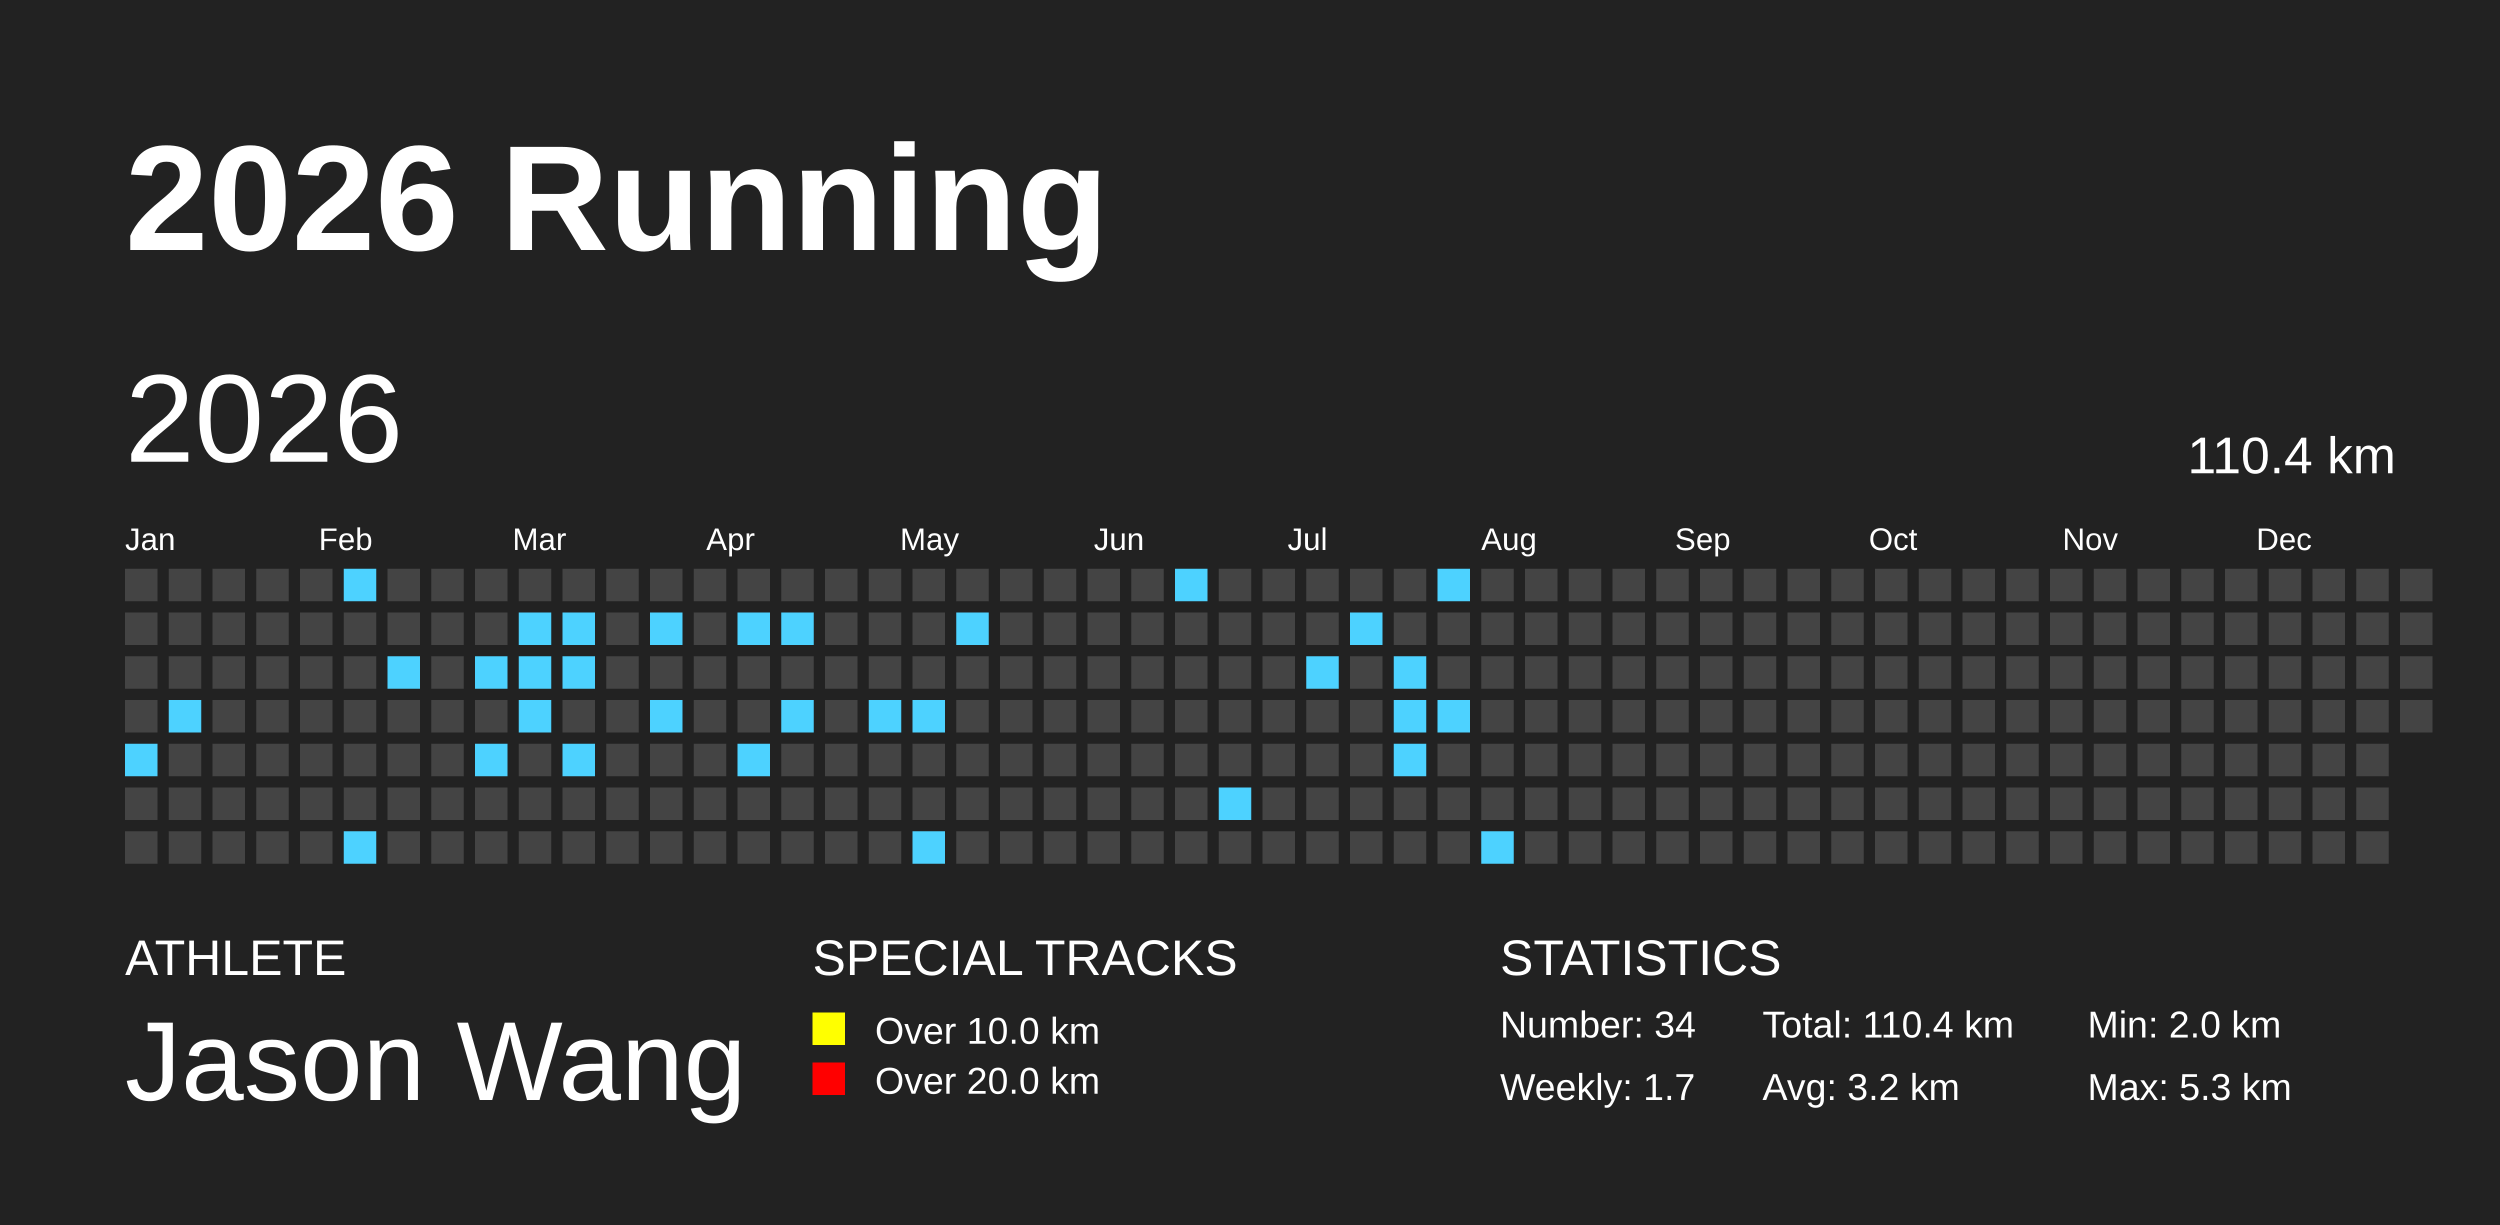
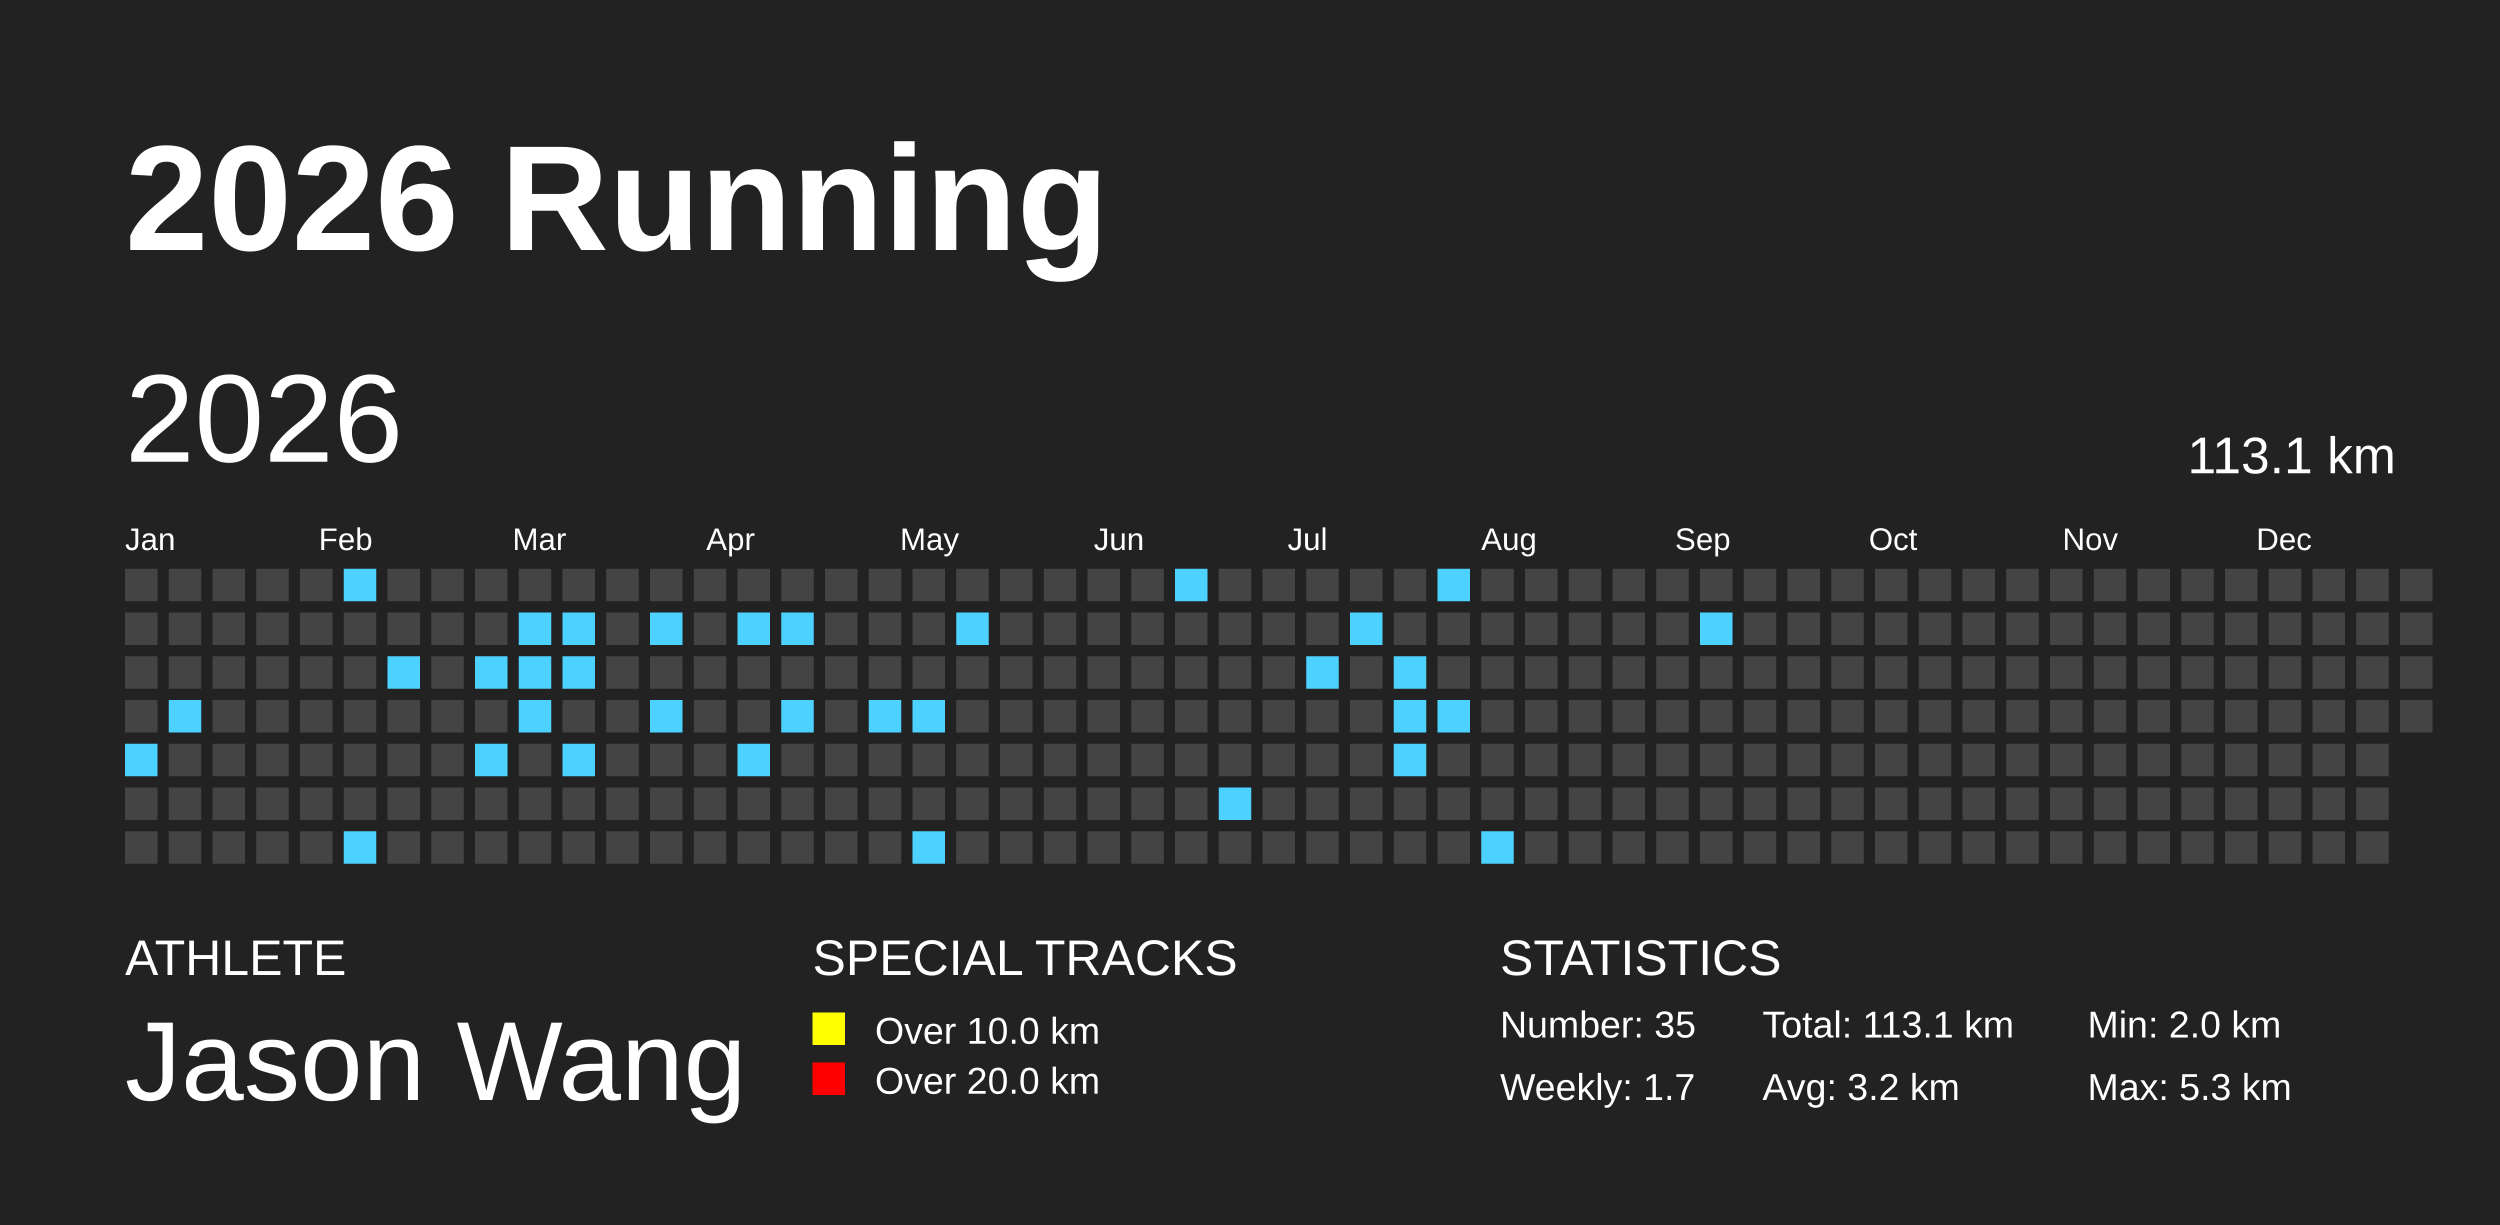
<svg xmlns="http://www.w3.org/2000/svg" baseProfile="full" height="98mm" version="1.1" viewBox="0,0,200,98" width="200mm">
  <defs />
  <rect fill="#222222" height="98" width="200" x="0" y="0" />
  <text fill="#FFFFFF" style="font-size:12px; font-family:Arial; font-weight:bold;" x="10" y="20">2026 Running</text>
  <text fill="#FFFFFF" style="font-size:4px; font-family:Arial" x="10" y="78">ATHLETE</text>
  <text fill="#FFFFFF" style="font-size:9px; font-family:Arial" x="10" y="88">Jason Wang</text>
  <text fill="#FFFFFF" style="font-size:4px; font-family:Arial" x="65" y="78">SPECIAL TRACKS</text>
  <rect fill="yellow" height="2.6" width="2.6" x="65" y="81" />
  <text fill="#FFFFFF" style="font-size:3px; font-family:Arial" x="70" y="83.5">Over 10.0 km</text>
  <rect fill="red" height="2.6" width="2.6" x="65" y="85" />
  <text fill="#FFFFFF" style="font-size:3px; font-family:Arial" x="70" y="87.5">Over 20.0 km</text>
  <text fill="#FFFFFF" style="font-size:4px; font-family:Arial" x="120" y="78">STATISTICS</text>
-   <text fill="#FFFFFF" style="font-size:3px; font-family:Arial" x="120" y="83">Number: 34</text>
+   <text fill="#FFFFFF" style="font-size:3px; font-family:Arial" x="120" y="83">Number: 35</text>
  <text fill="#FFFFFF" style="font-size:3px; font-family:Arial" x="120" y="88">Weekly: 1.7</text>
-   <text fill="#FFFFFF" style="font-size:3px; font-family:Arial" x="141" y="83">Total: 110.4 km</text>
+   <text fill="#FFFFFF" style="font-size:3px; font-family:Arial" x="141" y="83">Total: 113.1 km</text>
  <text fill="#FFFFFF" style="font-size:3px; font-family:Arial" x="141" y="88">Avg: 3.2 km</text>
  <text fill="#FFFFFF" style="font-size:3px; font-family:Arial" x="167" y="83">Min: 2.0 km</text>
  <text fill="#FFFFFF" style="font-size:3px; font-family:Arial" x="167" y="88">Max: 5.3 km</text>
  <text dominant-baseline="hanging" fill="#FFFFFF" style="font-size:10.0px; font-family:Arial;" x="10" y="30">2026</text>
-   <text dominant-baseline="hanging" fill="#FFFFFF" style="font-size:4.125px; font-family:Arial;" x="175" y="35">110.4 km</text>
+   <text dominant-baseline="hanging" fill="#FFFFFF" style="font-size:4.125px; font-family:Arial;" x="175" y="35">113.1 km</text>
  <text fill="#FFFFFF" style="font-size:2.5px; font-family:Arial" x="10.0" y="44">Jan</text>
  <text fill="#FFFFFF" style="font-size:2.5px; font-family:Arial" x="25.5" y="44">Feb</text>
  <text fill="#FFFFFF" style="font-size:2.5px; font-family:Arial" x="41.0" y="44">Mar</text>
  <text fill="#FFFFFF" style="font-size:2.5px; font-family:Arial" x="56.5" y="44">Apr</text>
  <text fill="#FFFFFF" style="font-size:2.5px; font-family:Arial" x="72.0" y="44">May</text>
  <text fill="#FFFFFF" style="font-size:2.5px; font-family:Arial" x="87.5" y="44">Jun</text>
  <text fill="#FFFFFF" style="font-size:2.5px; font-family:Arial" x="103.0" y="44">Jul</text>
  <text fill="#FFFFFF" style="font-size:2.5px; font-family:Arial" x="118.5" y="44">Aug</text>
  <text fill="#FFFFFF" style="font-size:2.5px; font-family:Arial" x="134.0" y="44">Sep</text>
  <text fill="#FFFFFF" style="font-size:2.5px; font-family:Arial" x="149.5" y="44">Oct</text>
  <text fill="#FFFFFF" style="font-size:2.5px; font-family:Arial" x="165.0" y="44">Nov</text>
  <text fill="#FFFFFF" style="font-size:2.5px; font-family:Arial" x="180.5" y="44">Dec</text>
  <rect fill="#444444" height="2.6" width="2.6" x="10.0" y="45.5" />
  <rect fill="#444444" height="2.6" width="2.6" x="10.0" y="49.0" />
  <rect fill="#444444" height="2.6" width="2.6" x="10.0" y="52.5" />
  <rect fill="#444444" height="2.6" width="2.6" x="10.0" y="56.0" />
  <rect fill="#4DD2FF" height="2.6" width="2.6" x="10.0" y="59.5" />
  <rect fill="#444444" height="2.6" width="2.6" x="10.0" y="63.0" />
  <rect fill="#444444" height="2.6" width="2.6" x="10.0" y="66.5" />
  <rect fill="#444444" height="2.6" width="2.6" x="13.5" y="45.5" />
  <rect fill="#444444" height="2.6" width="2.6" x="13.5" y="49.0" />
  <rect fill="#444444" height="2.6" width="2.6" x="13.5" y="52.5" />
  <rect fill="#4DD2FF" height="2.6" width="2.6" x="13.5" y="56.0" />
  <rect fill="#444444" height="2.6" width="2.6" x="13.5" y="59.5" />
  <rect fill="#444444" height="2.6" width="2.6" x="13.5" y="63.0" />
  <rect fill="#444444" height="2.6" width="2.6" x="13.5" y="66.5" />
  <rect fill="#444444" height="2.6" width="2.6" x="17.0" y="45.5" />
  <rect fill="#444444" height="2.6" width="2.6" x="17.0" y="49.0" />
  <rect fill="#444444" height="2.6" width="2.6" x="17.0" y="52.5" />
  <rect fill="#444444" height="2.6" width="2.6" x="17.0" y="56.0" />
  <rect fill="#444444" height="2.6" width="2.6" x="17.0" y="59.5" />
  <rect fill="#444444" height="2.6" width="2.6" x="17.0" y="63.0" />
  <rect fill="#444444" height="2.6" width="2.6" x="17.0" y="66.5" />
  <rect fill="#444444" height="2.6" width="2.6" x="20.5" y="45.5" />
  <rect fill="#444444" height="2.6" width="2.6" x="20.5" y="49.0" />
  <rect fill="#444444" height="2.6" width="2.6" x="20.5" y="52.5" />
  <rect fill="#444444" height="2.6" width="2.6" x="20.5" y="56.0" />
  <rect fill="#444444" height="2.6" width="2.6" x="20.5" y="59.5" />
  <rect fill="#444444" height="2.6" width="2.6" x="20.5" y="63.0" />
  <rect fill="#444444" height="2.6" width="2.6" x="20.5" y="66.5" />
  <rect fill="#444444" height="2.6" width="2.6" x="24.0" y="45.5" />
  <rect fill="#444444" height="2.6" width="2.6" x="24.0" y="49.0" />
  <rect fill="#444444" height="2.6" width="2.6" x="24.0" y="52.5" />
  <rect fill="#444444" height="2.6" width="2.6" x="24.0" y="56.0" />
  <rect fill="#444444" height="2.6" width="2.6" x="24.0" y="59.5" />
  <rect fill="#444444" height="2.6" width="2.6" x="24.0" y="63.0" />
  <rect fill="#444444" height="2.6" width="2.6" x="24.0" y="66.5" />
  <rect fill="#4DD2FF" height="2.6" width="2.6" x="27.5" y="45.5" />
  <rect fill="#444444" height="2.6" width="2.6" x="27.5" y="49.0" />
  <rect fill="#444444" height="2.6" width="2.6" x="27.5" y="52.5" />
  <rect fill="#444444" height="2.6" width="2.6" x="27.5" y="56.0" />
  <rect fill="#444444" height="2.6" width="2.6" x="27.5" y="59.5" />
  <rect fill="#444444" height="2.6" width="2.6" x="27.5" y="63.0" />
  <rect fill="#4DD2FF" height="2.6" width="2.6" x="27.5" y="66.5" />
  <rect fill="#444444" height="2.6" width="2.6" x="31.0" y="45.5" />
  <rect fill="#444444" height="2.6" width="2.6" x="31.0" y="49.0" />
  <rect fill="#4DD2FF" height="2.6" width="2.6" x="31.0" y="52.5" />
  <rect fill="#444444" height="2.6" width="2.6" x="31.0" y="56.0" />
  <rect fill="#444444" height="2.6" width="2.6" x="31.0" y="59.5" />
  <rect fill="#444444" height="2.6" width="2.6" x="31.0" y="63.0" />
  <rect fill="#444444" height="2.6" width="2.6" x="31.0" y="66.5" />
  <rect fill="#444444" height="2.6" width="2.6" x="34.5" y="45.5" />
  <rect fill="#444444" height="2.6" width="2.6" x="34.5" y="49.0" />
  <rect fill="#444444" height="2.6" width="2.6" x="34.5" y="52.5" />
  <rect fill="#444444" height="2.6" width="2.6" x="34.5" y="56.0" />
  <rect fill="#444444" height="2.6" width="2.6" x="34.5" y="59.5" />
  <rect fill="#444444" height="2.6" width="2.6" x="34.5" y="63.0" />
  <rect fill="#444444" height="2.6" width="2.6" x="34.5" y="66.5" />
  <rect fill="#444444" height="2.6" width="2.6" x="38.0" y="45.5" />
  <rect fill="#444444" height="2.6" width="2.6" x="38.0" y="49.0" />
  <rect fill="#4DD2FF" height="2.6" width="2.6" x="38.0" y="52.5" />
  <rect fill="#444444" height="2.6" width="2.6" x="38.0" y="56.0" />
  <rect fill="#4DD2FF" height="2.6" width="2.6" x="38.0" y="59.5" />
  <rect fill="#444444" height="2.6" width="2.6" x="38.0" y="63.0" />
  <rect fill="#444444" height="2.6" width="2.6" x="38.0" y="66.5" />
  <rect fill="#444444" height="2.6" width="2.6" x="41.5" y="45.5" />
  <rect fill="#4DD2FF" height="2.6" width="2.6" x="41.5" y="49.0" />
  <rect fill="#4DD2FF" height="2.6" width="2.6" x="41.5" y="52.5" />
  <rect fill="#4DD2FF" height="2.6" width="2.6" x="41.5" y="56.0" />
  <rect fill="#444444" height="2.6" width="2.6" x="41.5" y="59.5" />
  <rect fill="#444444" height="2.6" width="2.6" x="41.5" y="63.0" />
  <rect fill="#444444" height="2.6" width="2.6" x="41.5" y="66.5" />
  <rect fill="#444444" height="2.6" width="2.6" x="45.0" y="45.5" />
  <rect fill="#4DD2FF" height="2.6" width="2.6" x="45.0" y="49.0" />
  <rect fill="#4DD2FF" height="2.6" width="2.6" x="45.0" y="52.5" />
  <rect fill="#444444" height="2.6" width="2.6" x="45.0" y="56.0" />
  <rect fill="#4DD2FF" height="2.6" width="2.6" x="45.0" y="59.5" />
  <rect fill="#444444" height="2.6" width="2.6" x="45.0" y="63.0" />
  <rect fill="#444444" height="2.6" width="2.6" x="45.0" y="66.5" />
  <rect fill="#444444" height="2.6" width="2.6" x="48.5" y="45.5" />
  <rect fill="#444444" height="2.6" width="2.6" x="48.5" y="49.0" />
  <rect fill="#444444" height="2.6" width="2.6" x="48.5" y="52.5" />
  <rect fill="#444444" height="2.6" width="2.6" x="48.5" y="56.0" />
  <rect fill="#444444" height="2.6" width="2.6" x="48.5" y="59.5" />
  <rect fill="#444444" height="2.6" width="2.6" x="48.5" y="63.0" />
  <rect fill="#444444" height="2.6" width="2.6" x="48.5" y="66.5" />
  <rect fill="#444444" height="2.6" width="2.6" x="52.0" y="45.5" />
  <rect fill="#4DD2FF" height="2.6" width="2.6" x="52.0" y="49.0" />
  <rect fill="#444444" height="2.6" width="2.6" x="52.0" y="52.5" />
  <rect fill="#4DD2FF" height="2.6" width="2.6" x="52.0" y="56.0" />
  <rect fill="#444444" height="2.6" width="2.6" x="52.0" y="59.5" />
  <rect fill="#444444" height="2.6" width="2.6" x="52.0" y="63.0" />
  <rect fill="#444444" height="2.6" width="2.6" x="52.0" y="66.5" />
  <rect fill="#444444" height="2.6" width="2.6" x="55.5" y="45.5" />
  <rect fill="#444444" height="2.6" width="2.6" x="55.5" y="49.0" />
  <rect fill="#444444" height="2.6" width="2.6" x="55.5" y="52.5" />
  <rect fill="#444444" height="2.6" width="2.6" x="55.5" y="56.0" />
  <rect fill="#444444" height="2.6" width="2.6" x="55.5" y="59.5" />
  <rect fill="#444444" height="2.6" width="2.6" x="55.5" y="63.0" />
  <rect fill="#444444" height="2.6" width="2.6" x="55.5" y="66.5" />
  <rect fill="#444444" height="2.6" width="2.6" x="59.0" y="45.5" />
  <rect fill="#4DD2FF" height="2.6" width="2.6" x="59.0" y="49.0" />
  <rect fill="#444444" height="2.6" width="2.6" x="59.0" y="52.5" />
  <rect fill="#444444" height="2.6" width="2.6" x="59.0" y="56.0" />
  <rect fill="#4DD2FF" height="2.6" width="2.6" x="59.0" y="59.5" />
  <rect fill="#444444" height="2.6" width="2.6" x="59.0" y="63.0" />
  <rect fill="#444444" height="2.6" width="2.6" x="59.0" y="66.5" />
  <rect fill="#444444" height="2.6" width="2.6" x="62.5" y="45.5" />
  <rect fill="#4DD2FF" height="2.6" width="2.6" x="62.5" y="49.0" />
  <rect fill="#444444" height="2.6" width="2.6" x="62.5" y="52.5" />
  <rect fill="#4DD2FF" height="2.6" width="2.6" x="62.5" y="56.0" />
  <rect fill="#444444" height="2.6" width="2.6" x="62.5" y="59.5" />
  <rect fill="#444444" height="2.6" width="2.6" x="62.5" y="63.0" />
  <rect fill="#444444" height="2.6" width="2.6" x="62.5" y="66.5" />
  <rect fill="#444444" height="2.6" width="2.6" x="66.0" y="45.5" />
  <rect fill="#444444" height="2.6" width="2.6" x="66.0" y="49.0" />
  <rect fill="#444444" height="2.6" width="2.6" x="66.0" y="52.5" />
  <rect fill="#444444" height="2.6" width="2.6" x="66.0" y="56.0" />
  <rect fill="#444444" height="2.6" width="2.6" x="66.0" y="59.5" />
  <rect fill="#444444" height="2.6" width="2.6" x="66.0" y="63.0" />
  <rect fill="#444444" height="2.6" width="2.6" x="66.0" y="66.5" />
  <rect fill="#444444" height="2.6" width="2.6" x="69.5" y="45.5" />
  <rect fill="#444444" height="2.6" width="2.6" x="69.5" y="49.0" />
  <rect fill="#444444" height="2.6" width="2.6" x="69.5" y="52.5" />
  <rect fill="#4DD2FF" height="2.6" width="2.6" x="69.5" y="56.0" />
  <rect fill="#444444" height="2.6" width="2.6" x="69.5" y="59.5" />
  <rect fill="#444444" height="2.6" width="2.6" x="69.5" y="63.0" />
  <rect fill="#444444" height="2.6" width="2.6" x="69.5" y="66.5" />
  <rect fill="#444444" height="2.6" width="2.6" x="73.0" y="45.5" />
  <rect fill="#444444" height="2.6" width="2.6" x="73.0" y="49.0" />
  <rect fill="#444444" height="2.6" width="2.6" x="73.0" y="52.5" />
  <rect fill="#4DD2FF" height="2.6" width="2.6" x="73.0" y="56.0" />
  <rect fill="#444444" height="2.6" width="2.6" x="73.0" y="59.5" />
  <rect fill="#444444" height="2.6" width="2.6" x="73.0" y="63.0" />
  <rect fill="#4DD2FF" height="2.6" width="2.6" x="73.0" y="66.5" />
  <rect fill="#444444" height="2.6" width="2.6" x="76.5" y="45.5" />
  <rect fill="#4DD2FF" height="2.6" width="2.6" x="76.5" y="49.0" />
  <rect fill="#444444" height="2.6" width="2.6" x="76.5" y="52.5" />
  <rect fill="#444444" height="2.6" width="2.6" x="76.5" y="56.0" />
  <rect fill="#444444" height="2.6" width="2.6" x="76.5" y="59.5" />
  <rect fill="#444444" height="2.6" width="2.6" x="76.5" y="63.0" />
  <rect fill="#444444" height="2.6" width="2.6" x="76.5" y="66.5" />
  <rect fill="#444444" height="2.6" width="2.6" x="80.0" y="45.5" />
  <rect fill="#444444" height="2.6" width="2.6" x="80.0" y="49.0" />
  <rect fill="#444444" height="2.6" width="2.6" x="80.0" y="52.5" />
  <rect fill="#444444" height="2.6" width="2.6" x="80.0" y="56.0" />
  <rect fill="#444444" height="2.6" width="2.6" x="80.0" y="59.5" />
  <rect fill="#444444" height="2.6" width="2.6" x="80.0" y="63.0" />
  <rect fill="#444444" height="2.6" width="2.6" x="80.0" y="66.5" />
  <rect fill="#444444" height="2.6" width="2.6" x="83.5" y="45.5" />
  <rect fill="#444444" height="2.6" width="2.6" x="83.5" y="49.0" />
  <rect fill="#444444" height="2.6" width="2.6" x="83.5" y="52.5" />
  <rect fill="#444444" height="2.6" width="2.6" x="83.5" y="56.0" />
  <rect fill="#444444" height="2.6" width="2.6" x="83.5" y="59.5" />
  <rect fill="#444444" height="2.6" width="2.6" x="83.5" y="63.0" />
  <rect fill="#444444" height="2.6" width="2.6" x="83.5" y="66.5" />
  <rect fill="#444444" height="2.6" width="2.6" x="87.0" y="45.5" />
  <rect fill="#444444" height="2.6" width="2.6" x="87.0" y="49.0" />
  <rect fill="#444444" height="2.6" width="2.6" x="87.0" y="52.5" />
  <rect fill="#444444" height="2.6" width="2.6" x="87.0" y="56.0" />
  <rect fill="#444444" height="2.6" width="2.6" x="87.0" y="59.5" />
  <rect fill="#444444" height="2.6" width="2.6" x="87.0" y="63.0" />
  <rect fill="#444444" height="2.6" width="2.6" x="87.0" y="66.5" />
  <rect fill="#444444" height="2.6" width="2.6" x="90.5" y="45.5" />
  <rect fill="#444444" height="2.6" width="2.6" x="90.5" y="49.0" />
  <rect fill="#444444" height="2.6" width="2.6" x="90.5" y="52.5" />
  <rect fill="#444444" height="2.6" width="2.6" x="90.5" y="56.0" />
  <rect fill="#444444" height="2.6" width="2.6" x="90.5" y="59.5" />
  <rect fill="#444444" height="2.6" width="2.6" x="90.5" y="63.0" />
  <rect fill="#444444" height="2.6" width="2.6" x="90.5" y="66.5" />
  <rect fill="#4DD2FF" height="2.6" width="2.6" x="94.0" y="45.5" />
  <rect fill="#444444" height="2.6" width="2.6" x="94.0" y="49.0" />
  <rect fill="#444444" height="2.6" width="2.6" x="94.0" y="52.5" />
  <rect fill="#444444" height="2.6" width="2.6" x="94.0" y="56.0" />
  <rect fill="#444444" height="2.6" width="2.6" x="94.0" y="59.5" />
  <rect fill="#444444" height="2.6" width="2.6" x="94.0" y="63.0" />
  <rect fill="#444444" height="2.6" width="2.6" x="94.0" y="66.5" />
  <rect fill="#444444" height="2.6" width="2.6" x="97.5" y="45.5" />
  <rect fill="#444444" height="2.6" width="2.6" x="97.5" y="49.0" />
  <rect fill="#444444" height="2.6" width="2.6" x="97.5" y="52.5" />
  <rect fill="#444444" height="2.6" width="2.6" x="97.5" y="56.0" />
  <rect fill="#444444" height="2.6" width="2.6" x="97.5" y="59.5" />
  <rect fill="#4DD2FF" height="2.6" width="2.6" x="97.5" y="63.0" />
  <rect fill="#444444" height="2.6" width="2.6" x="97.5" y="66.5" />
  <rect fill="#444444" height="2.6" width="2.6" x="101.0" y="45.5" />
  <rect fill="#444444" height="2.6" width="2.6" x="101.0" y="49.0" />
  <rect fill="#444444" height="2.6" width="2.6" x="101.0" y="52.5" />
  <rect fill="#444444" height="2.6" width="2.6" x="101.0" y="56.0" />
  <rect fill="#444444" height="2.6" width="2.6" x="101.0" y="59.5" />
  <rect fill="#444444" height="2.6" width="2.6" x="101.0" y="63.0" />
  <rect fill="#444444" height="2.6" width="2.6" x="101.0" y="66.5" />
  <rect fill="#444444" height="2.6" width="2.6" x="104.5" y="45.5" />
  <rect fill="#444444" height="2.6" width="2.6" x="104.5" y="49.0" />
  <rect fill="#4DD2FF" height="2.6" width="2.6" x="104.5" y="52.5" />
  <rect fill="#444444" height="2.6" width="2.6" x="104.5" y="56.0" />
  <rect fill="#444444" height="2.6" width="2.6" x="104.5" y="59.5" />
  <rect fill="#444444" height="2.6" width="2.6" x="104.5" y="63.0" />
  <rect fill="#444444" height="2.6" width="2.6" x="104.5" y="66.5" />
  <rect fill="#444444" height="2.6" width="2.6" x="108.0" y="45.5" />
  <rect fill="#4DD2FF" height="2.6" width="2.6" x="108.0" y="49.0" />
  <rect fill="#444444" height="2.6" width="2.6" x="108.0" y="52.5" />
  <rect fill="#444444" height="2.6" width="2.6" x="108.0" y="56.0" />
  <rect fill="#444444" height="2.6" width="2.6" x="108.0" y="59.5" />
  <rect fill="#444444" height="2.6" width="2.6" x="108.0" y="63.0" />
  <rect fill="#444444" height="2.6" width="2.6" x="108.0" y="66.5" />
  <rect fill="#444444" height="2.6" width="2.6" x="111.5" y="45.5" />
  <rect fill="#444444" height="2.6" width="2.6" x="111.5" y="49.0" />
  <rect fill="#4DD2FF" height="2.6" width="2.6" x="111.5" y="52.5" />
  <rect fill="#4DD2FF" height="2.6" width="2.6" x="111.5" y="56.0" />
  <rect fill="#4DD2FF" height="2.6" width="2.6" x="111.5" y="59.5" />
  <rect fill="#444444" height="2.6" width="2.6" x="111.5" y="63.0" />
  <rect fill="#444444" height="2.6" width="2.6" x="111.5" y="66.5" />
  <rect fill="#4DD2FF" height="2.6" width="2.6" x="115.0" y="45.5" />
  <rect fill="#444444" height="2.6" width="2.6" x="115.0" y="49.0" />
  <rect fill="#444444" height="2.6" width="2.6" x="115.0" y="52.5" />
  <rect fill="#4DD2FF" height="2.6" width="2.6" x="115.0" y="56.0" />
  <rect fill="#444444" height="2.6" width="2.6" x="115.0" y="59.5" />
  <rect fill="#444444" height="2.6" width="2.6" x="115.0" y="63.0" />
  <rect fill="#444444" height="2.6" width="2.6" x="115.0" y="66.5" />
  <rect fill="#444444" height="2.6" width="2.6" x="118.5" y="45.5" />
  <rect fill="#444444" height="2.6" width="2.6" x="118.5" y="49.0" />
  <rect fill="#444444" height="2.6" width="2.6" x="118.5" y="52.5" />
  <rect fill="#444444" height="2.6" width="2.6" x="118.5" y="56.0" />
  <rect fill="#444444" height="2.6" width="2.6" x="118.5" y="59.5" />
  <rect fill="#444444" height="2.6" width="2.6" x="118.5" y="63.0" />
  <rect fill="#4DD2FF" height="2.6" width="2.6" x="118.5" y="66.5" />
  <rect fill="#444444" height="2.6" width="2.6" x="122.0" y="45.5" />
  <rect fill="#444444" height="2.6" width="2.6" x="122.0" y="49.0" />
  <rect fill="#444444" height="2.6" width="2.6" x="122.0" y="52.5" />
  <rect fill="#444444" height="2.6" width="2.6" x="122.0" y="56.0" />
  <rect fill="#444444" height="2.6" width="2.6" x="122.0" y="59.5" />
  <rect fill="#444444" height="2.6" width="2.6" x="122.0" y="63.0" />
  <rect fill="#444444" height="2.6" width="2.6" x="122.0" y="66.5" />
  <rect fill="#444444" height="2.6" width="2.6" x="125.5" y="45.5" />
  <rect fill="#444444" height="2.6" width="2.6" x="125.5" y="49.0" />
  <rect fill="#444444" height="2.6" width="2.6" x="125.5" y="52.5" />
  <rect fill="#444444" height="2.6" width="2.6" x="125.5" y="56.0" />
  <rect fill="#444444" height="2.6" width="2.6" x="125.5" y="59.5" />
  <rect fill="#444444" height="2.6" width="2.6" x="125.5" y="63.0" />
  <rect fill="#444444" height="2.6" width="2.6" x="125.5" y="66.5" />
  <rect fill="#444444" height="2.6" width="2.6" x="129.0" y="45.5" />
  <rect fill="#444444" height="2.6" width="2.6" x="129.0" y="49.0" />
  <rect fill="#444444" height="2.6" width="2.6" x="129.0" y="52.5" />
  <rect fill="#444444" height="2.6" width="2.6" x="129.0" y="56.0" />
  <rect fill="#444444" height="2.6" width="2.6" x="129.0" y="59.5" />
  <rect fill="#444444" height="2.6" width="2.6" x="129.0" y="63.0" />
  <rect fill="#444444" height="2.6" width="2.6" x="129.0" y="66.5" />
  <rect fill="#444444" height="2.6" width="2.6" x="132.5" y="45.5" />
  <rect fill="#444444" height="2.6" width="2.6" x="132.5" y="49.0" />
  <rect fill="#444444" height="2.6" width="2.6" x="132.5" y="52.5" />
  <rect fill="#444444" height="2.6" width="2.6" x="132.5" y="56.0" />
  <rect fill="#444444" height="2.6" width="2.6" x="132.5" y="59.5" />
  <rect fill="#444444" height="2.6" width="2.6" x="132.5" y="63.0" />
  <rect fill="#444444" height="2.6" width="2.6" x="132.5" y="66.5" />
  <rect fill="#444444" height="2.6" width="2.6" x="136.0" y="45.5" />
-   <rect fill="#444444" height="2.6" width="2.6" x="136.0" y="49.0" />
+   <rect fill="#4DD2FF" height="2.6" width="2.6" x="136.0" y="49.0" />
  <rect fill="#444444" height="2.6" width="2.6" x="136.0" y="52.5" />
  <rect fill="#444444" height="2.6" width="2.6" x="136.0" y="56.0" />
  <rect fill="#444444" height="2.6" width="2.6" x="136.0" y="59.5" />
  <rect fill="#444444" height="2.6" width="2.6" x="136.0" y="63.0" />
  <rect fill="#444444" height="2.6" width="2.6" x="136.0" y="66.5" />
  <rect fill="#444444" height="2.6" width="2.6" x="139.5" y="45.5" />
  <rect fill="#444444" height="2.6" width="2.6" x="139.5" y="49.0" />
  <rect fill="#444444" height="2.6" width="2.6" x="139.5" y="52.5" />
  <rect fill="#444444" height="2.6" width="2.6" x="139.5" y="56.0" />
  <rect fill="#444444" height="2.6" width="2.6" x="139.5" y="59.5" />
  <rect fill="#444444" height="2.6" width="2.6" x="139.5" y="63.0" />
  <rect fill="#444444" height="2.6" width="2.6" x="139.5" y="66.5" />
  <rect fill="#444444" height="2.6" width="2.6" x="143.0" y="45.5" />
  <rect fill="#444444" height="2.6" width="2.6" x="143.0" y="49.0" />
  <rect fill="#444444" height="2.6" width="2.6" x="143.0" y="52.5" />
  <rect fill="#444444" height="2.6" width="2.6" x="143.0" y="56.0" />
  <rect fill="#444444" height="2.6" width="2.6" x="143.0" y="59.5" />
  <rect fill="#444444" height="2.6" width="2.6" x="143.0" y="63.0" />
  <rect fill="#444444" height="2.6" width="2.6" x="143.0" y="66.5" />
  <rect fill="#444444" height="2.6" width="2.6" x="146.5" y="45.5" />
  <rect fill="#444444" height="2.6" width="2.6" x="146.5" y="49.0" />
  <rect fill="#444444" height="2.6" width="2.6" x="146.5" y="52.5" />
  <rect fill="#444444" height="2.6" width="2.6" x="146.5" y="56.0" />
  <rect fill="#444444" height="2.6" width="2.6" x="146.5" y="59.5" />
  <rect fill="#444444" height="2.6" width="2.6" x="146.5" y="63.0" />
  <rect fill="#444444" height="2.6" width="2.6" x="146.5" y="66.5" />
  <rect fill="#444444" height="2.6" width="2.6" x="150.0" y="45.5" />
  <rect fill="#444444" height="2.6" width="2.6" x="150.0" y="49.0" />
  <rect fill="#444444" height="2.6" width="2.6" x="150.0" y="52.5" />
  <rect fill="#444444" height="2.6" width="2.6" x="150.0" y="56.0" />
  <rect fill="#444444" height="2.6" width="2.6" x="150.0" y="59.5" />
  <rect fill="#444444" height="2.6" width="2.6" x="150.0" y="63.0" />
  <rect fill="#444444" height="2.6" width="2.6" x="150.0" y="66.5" />
  <rect fill="#444444" height="2.6" width="2.6" x="153.5" y="45.5" />
  <rect fill="#444444" height="2.6" width="2.6" x="153.5" y="49.0" />
  <rect fill="#444444" height="2.6" width="2.6" x="153.5" y="52.5" />
  <rect fill="#444444" height="2.6" width="2.6" x="153.5" y="56.0" />
  <rect fill="#444444" height="2.6" width="2.6" x="153.5" y="59.5" />
  <rect fill="#444444" height="2.6" width="2.6" x="153.5" y="63.0" />
  <rect fill="#444444" height="2.6" width="2.6" x="153.5" y="66.5" />
  <rect fill="#444444" height="2.6" width="2.6" x="157.0" y="45.5" />
  <rect fill="#444444" height="2.6" width="2.6" x="157.0" y="49.0" />
  <rect fill="#444444" height="2.6" width="2.6" x="157.0" y="52.5" />
  <rect fill="#444444" height="2.6" width="2.6" x="157.0" y="56.0" />
  <rect fill="#444444" height="2.6" width="2.6" x="157.0" y="59.5" />
  <rect fill="#444444" height="2.6" width="2.6" x="157.0" y="63.0" />
  <rect fill="#444444" height="2.6" width="2.6" x="157.0" y="66.5" />
  <rect fill="#444444" height="2.6" width="2.6" x="160.5" y="45.5" />
  <rect fill="#444444" height="2.6" width="2.6" x="160.5" y="49.0" />
  <rect fill="#444444" height="2.6" width="2.6" x="160.5" y="52.5" />
  <rect fill="#444444" height="2.6" width="2.6" x="160.5" y="56.0" />
  <rect fill="#444444" height="2.6" width="2.6" x="160.5" y="59.5" />
  <rect fill="#444444" height="2.6" width="2.6" x="160.5" y="63.0" />
  <rect fill="#444444" height="2.6" width="2.6" x="160.5" y="66.5" />
  <rect fill="#444444" height="2.6" width="2.6" x="164.0" y="45.5" />
  <rect fill="#444444" height="2.6" width="2.6" x="164.0" y="49.0" />
  <rect fill="#444444" height="2.6" width="2.6" x="164.0" y="52.5" />
  <rect fill="#444444" height="2.6" width="2.6" x="164.0" y="56.0" />
  <rect fill="#444444" height="2.6" width="2.6" x="164.0" y="59.5" />
  <rect fill="#444444" height="2.6" width="2.6" x="164.0" y="63.0" />
  <rect fill="#444444" height="2.6" width="2.6" x="164.0" y="66.5" />
  <rect fill="#444444" height="2.6" width="2.6" x="167.5" y="45.5" />
  <rect fill="#444444" height="2.6" width="2.6" x="167.5" y="49.0" />
  <rect fill="#444444" height="2.6" width="2.6" x="167.5" y="52.5" />
  <rect fill="#444444" height="2.6" width="2.6" x="167.5" y="56.0" />
  <rect fill="#444444" height="2.6" width="2.6" x="167.5" y="59.5" />
  <rect fill="#444444" height="2.6" width="2.6" x="167.5" y="63.0" />
  <rect fill="#444444" height="2.6" width="2.6" x="167.5" y="66.5" />
  <rect fill="#444444" height="2.6" width="2.6" x="171.0" y="45.5" />
  <rect fill="#444444" height="2.6" width="2.6" x="171.0" y="49.0" />
  <rect fill="#444444" height="2.6" width="2.6" x="171.0" y="52.5" />
  <rect fill="#444444" height="2.6" width="2.6" x="171.0" y="56.0" />
  <rect fill="#444444" height="2.6" width="2.6" x="171.0" y="59.5" />
  <rect fill="#444444" height="2.6" width="2.6" x="171.0" y="63.0" />
  <rect fill="#444444" height="2.6" width="2.6" x="171.0" y="66.5" />
  <rect fill="#444444" height="2.6" width="2.6" x="174.5" y="45.5" />
  <rect fill="#444444" height="2.6" width="2.6" x="174.5" y="49.0" />
  <rect fill="#444444" height="2.6" width="2.6" x="174.5" y="52.5" />
  <rect fill="#444444" height="2.6" width="2.6" x="174.5" y="56.0" />
  <rect fill="#444444" height="2.6" width="2.6" x="174.5" y="59.5" />
  <rect fill="#444444" height="2.6" width="2.6" x="174.5" y="63.0" />
  <rect fill="#444444" height="2.6" width="2.6" x="174.5" y="66.5" />
  <rect fill="#444444" height="2.6" width="2.6" x="178.0" y="45.5" />
  <rect fill="#444444" height="2.6" width="2.6" x="178.0" y="49.0" />
  <rect fill="#444444" height="2.6" width="2.6" x="178.0" y="52.5" />
  <rect fill="#444444" height="2.6" width="2.6" x="178.0" y="56.0" />
  <rect fill="#444444" height="2.6" width="2.6" x="178.0" y="59.5" />
  <rect fill="#444444" height="2.6" width="2.6" x="178.0" y="63.0" />
  <rect fill="#444444" height="2.6" width="2.6" x="178.0" y="66.5" />
  <rect fill="#444444" height="2.6" width="2.6" x="181.5" y="45.5" />
  <rect fill="#444444" height="2.6" width="2.6" x="181.5" y="49.0" />
  <rect fill="#444444" height="2.6" width="2.6" x="181.5" y="52.5" />
  <rect fill="#444444" height="2.6" width="2.6" x="181.5" y="56.0" />
  <rect fill="#444444" height="2.6" width="2.6" x="181.5" y="59.5" />
  <rect fill="#444444" height="2.6" width="2.6" x="181.5" y="63.0" />
  <rect fill="#444444" height="2.6" width="2.6" x="181.5" y="66.5" />
  <rect fill="#444444" height="2.6" width="2.6" x="185.0" y="45.5" />
  <rect fill="#444444" height="2.6" width="2.6" x="185.0" y="49.0" />
  <rect fill="#444444" height="2.6" width="2.6" x="185.0" y="52.5" />
  <rect fill="#444444" height="2.6" width="2.6" x="185.0" y="56.0" />
  <rect fill="#444444" height="2.6" width="2.6" x="185.0" y="59.5" />
  <rect fill="#444444" height="2.6" width="2.6" x="185.0" y="63.0" />
  <rect fill="#444444" height="2.6" width="2.6" x="185.0" y="66.5" />
  <rect fill="#444444" height="2.6" width="2.6" x="188.5" y="45.5" />
  <rect fill="#444444" height="2.6" width="2.6" x="188.5" y="49.0" />
  <rect fill="#444444" height="2.6" width="2.6" x="188.5" y="52.5" />
  <rect fill="#444444" height="2.6" width="2.6" x="188.5" y="56.0" />
  <rect fill="#444444" height="2.6" width="2.6" x="188.5" y="59.5" />
  <rect fill="#444444" height="2.6" width="2.6" x="188.5" y="63.0" />
  <rect fill="#444444" height="2.6" width="2.6" x="188.5" y="66.5" />
  <rect fill="#444444" height="2.6" width="2.6" x="192.0" y="45.5" />
  <rect fill="#444444" height="2.6" width="2.6" x="192.0" y="49.0" />
  <rect fill="#444444" height="2.6" width="2.6" x="192.0" y="52.5" />
  <rect fill="#444444" height="2.6" width="2.6" x="192.0" y="56.0" />
</svg>
